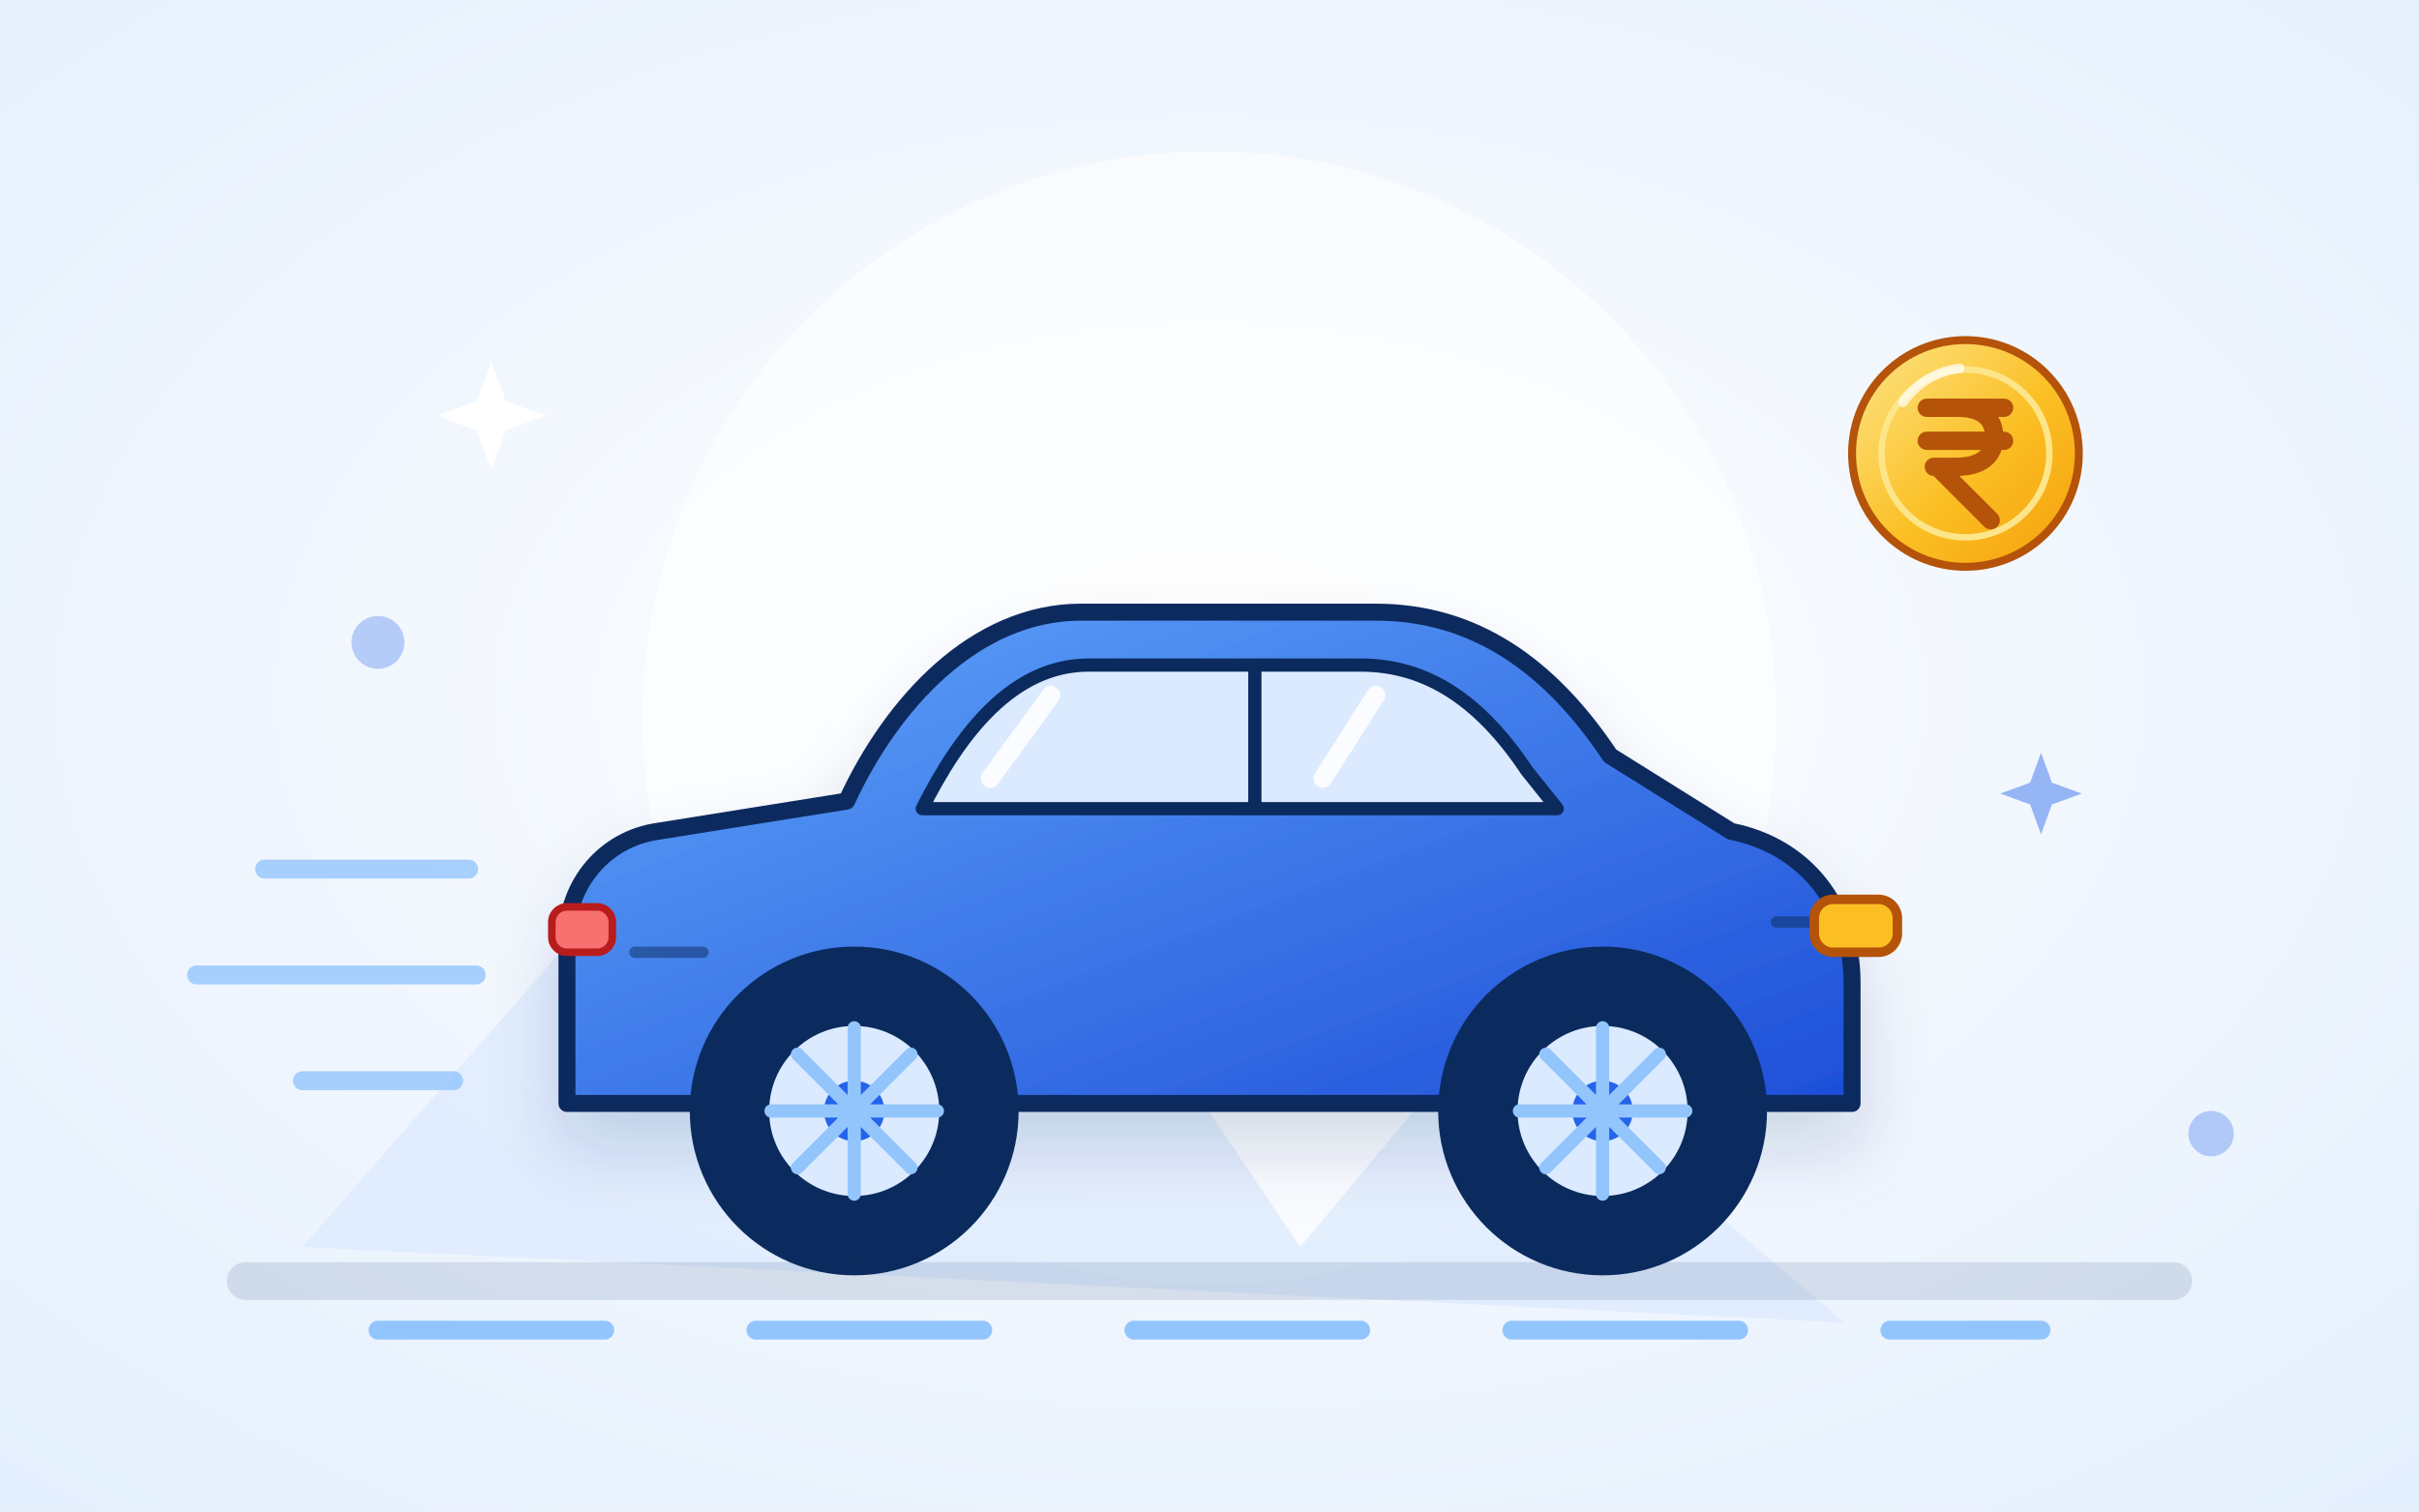
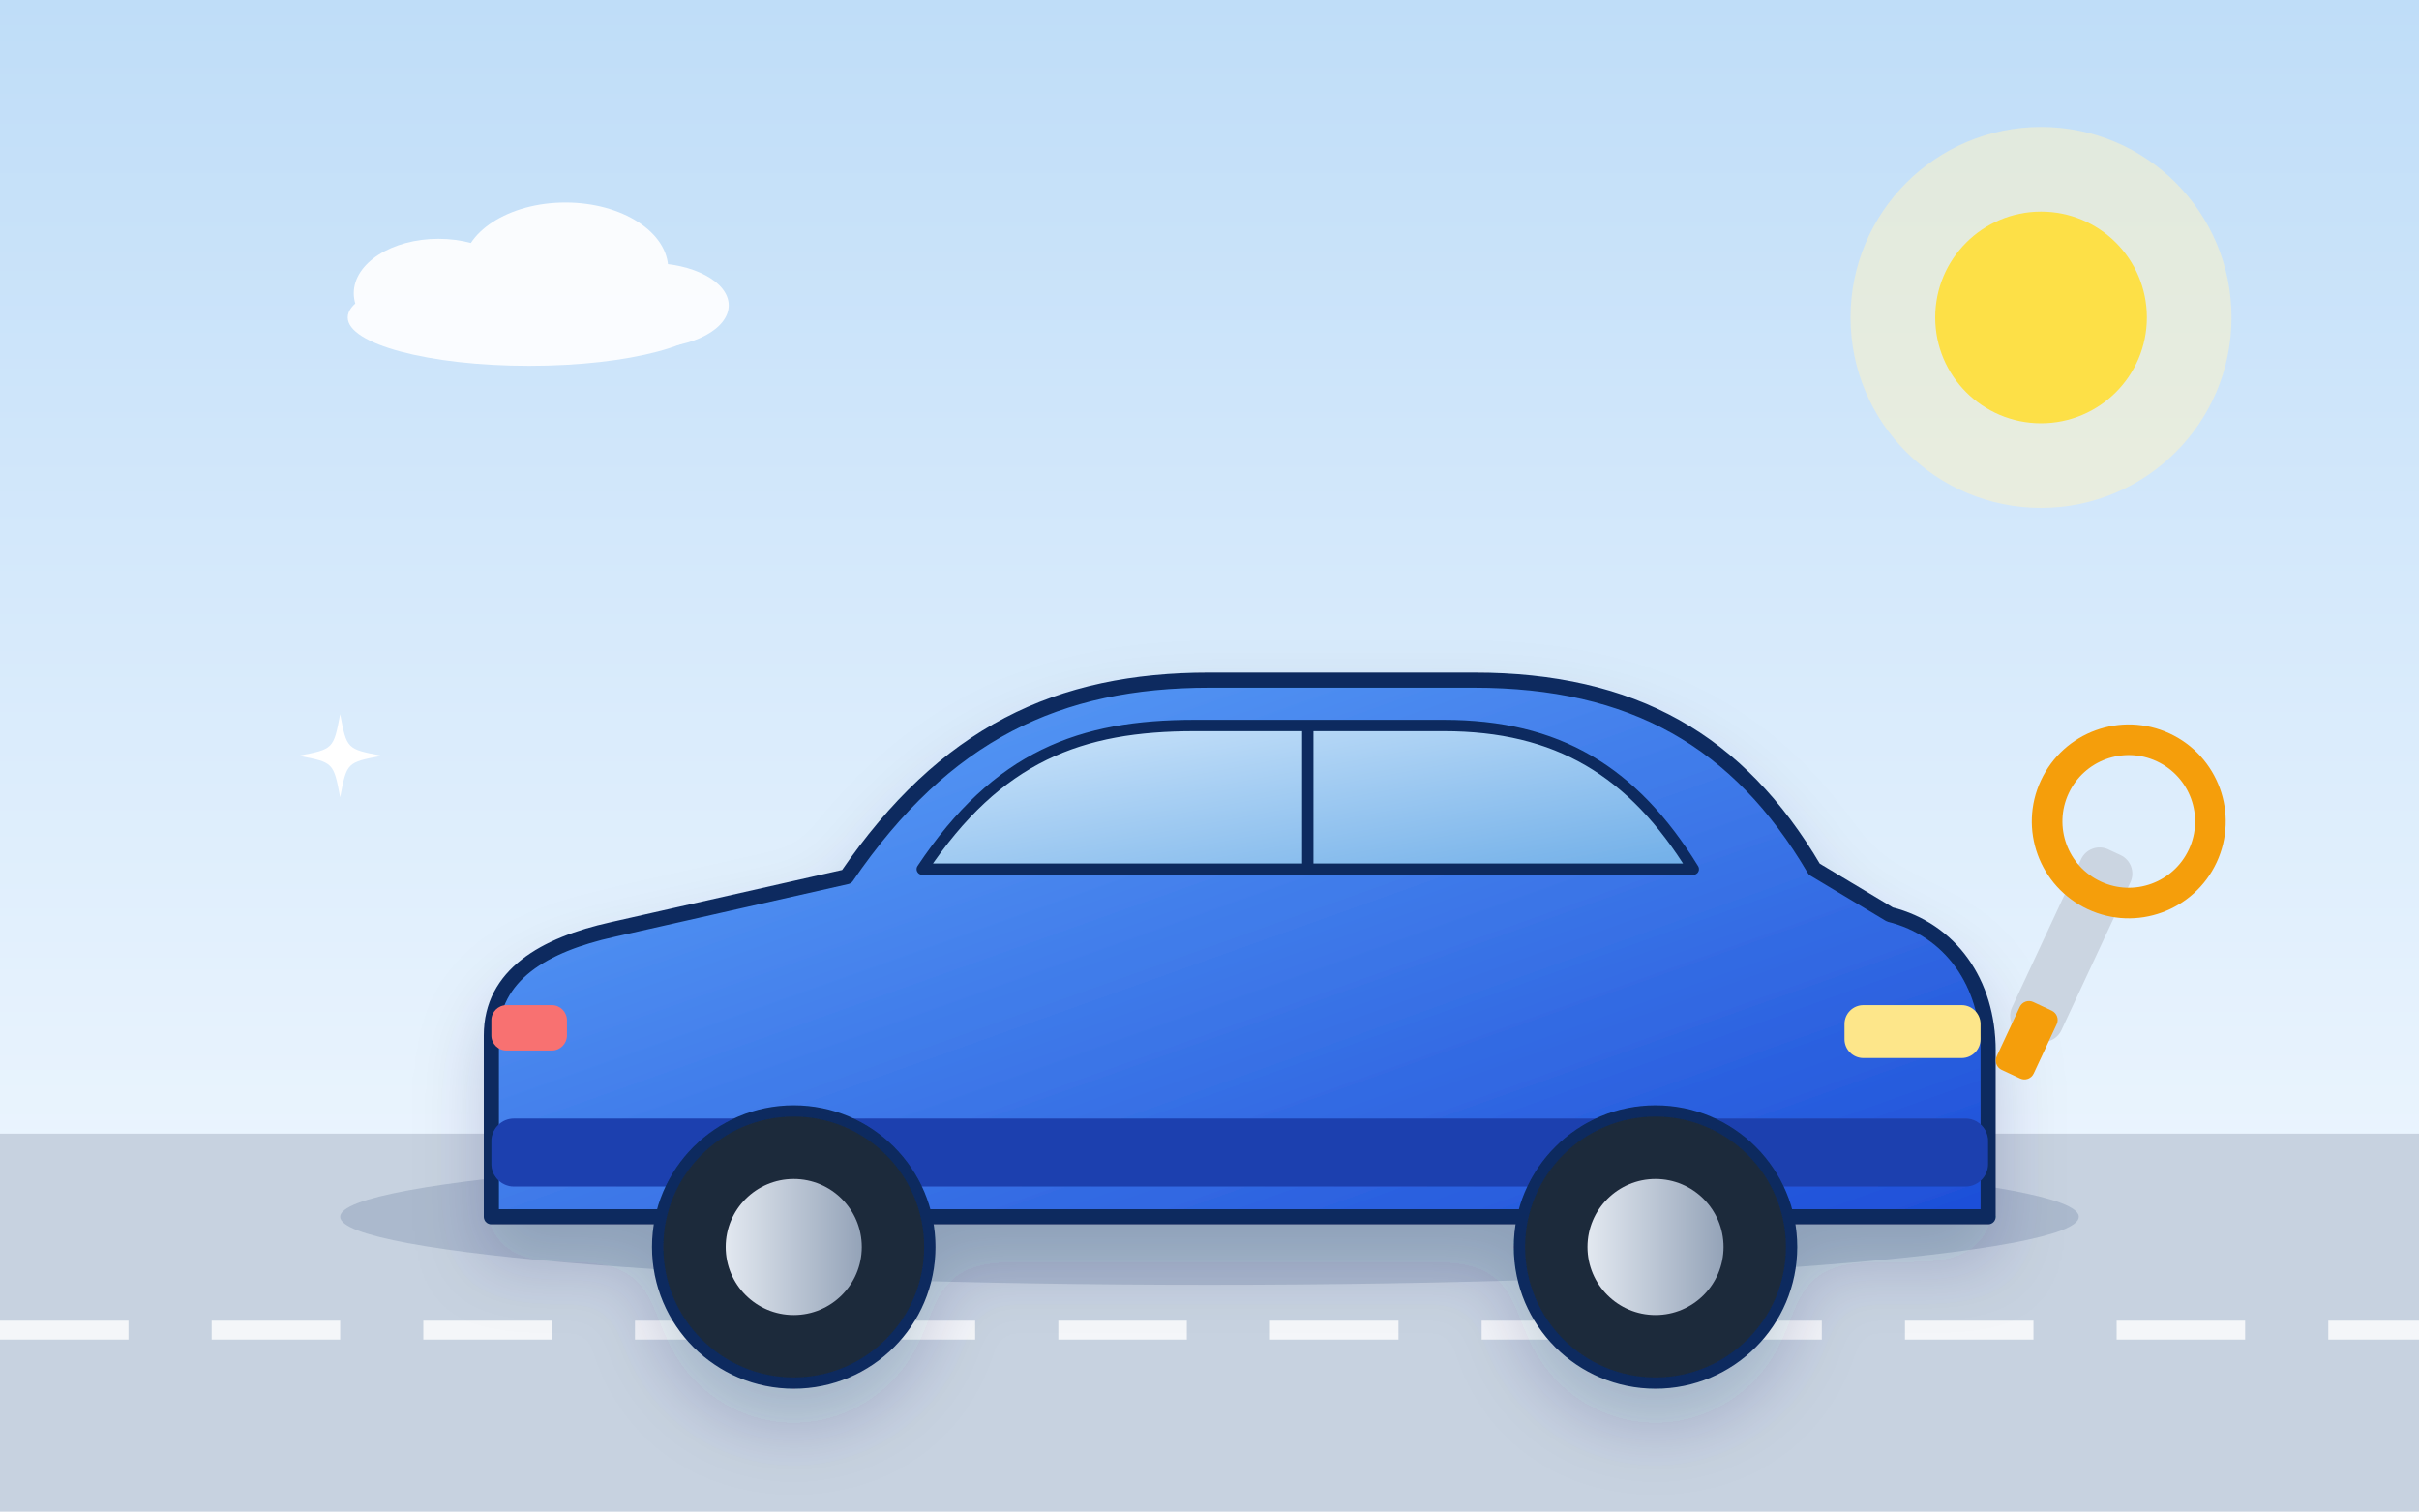
<svg xmlns="http://www.w3.org/2000/svg" viewBox="0 0 640 400" preserveAspectRatio="xMidYMid slice">
  <defs>
-     <radialGradient id="bg" cx="50%" cy="46%" r="72%">
-       <stop offset="0" stop-color="#fff" />
-       <stop offset="1" stop-color="#E4EFFD" />
-     </radialGradient>
+     <linearGradient id="sky" x1="0" y1="0" x2="0" y2="1">
+       <stop offset="0" stop-color="#BFDDF8" />
+       <stop offset=".65" stop-color="#E4F1FD" />
+       <stop offset="1" stop-color="#F6FAFF" />
+     </linearGradient>
+     <linearGradient id="dusk" x1="0" y1="0" x2="0" y2="1">
+       <stop offset="0" stop-color="#FDE7B8" />
+       <stop offset=".55" stop-color="#FDBA74" />
+       <stop offset="1" stop-color="#F97316" />
+     </linearGradient>
+     <linearGradient id="mint" x1="0" y1="0" x2="0" y2="1">
+       <stop offset="0" stop-color="#DDF3E6" />
+       <stop offset="1" stop-color="#F3FBF6" />
+     </linearGradient>
+     <linearGradient id="cream" x1="0" y1="0" x2="0" y2="1">
+       <stop offset="0" stop-color="#FFF4DC" />
+       <stop offset="1" stop-color="#FFFBF1" />
+     </linearGradient>
+     <linearGradient id="lav" x1="0" y1="0" x2="0" y2="1">
+       <stop offset="0" stop-color="#E9E4FB" />
+       <stop offset="1" stop-color="#F8F6FF" />
+     </linearGradient>
+     <linearGradient id="grass" x1="0" y1="0" x2="0" y2="1">
+       <stop offset="0" stop-color="#7BD389" />
+       <stop offset="1" stop-color="#3FA55B" />
+     </linearGradient>
+     <linearGradient id="grass2" x1="0" y1="0" x2="0" y2="1">
+       <stop offset="0" stop-color="#9BE3A4" />
+       <stop offset="1" stop-color="#56B972" />
+     </linearGradient>
    <linearGradient id="roof" x1="0" y1="0" x2="0" y2="1">
-       <stop offset="0" stop-color="#2563EB" />
+       <stop offset="0" stop-color="#F0763A" />
+       <stop offset="1" stop-color="#C2410C" />
+     </linearGradient>
+     <linearGradient id="roofd" x1="0" y1="0" x2="0" y2="1">
+       <stop offset="0" stop-color="#475569" />
+       <stop offset="1" stop-color="#1E293B" />
+     </linearGradient>
+     <linearGradient id="wall" x1="0" y1="0" x2="1" y2="0">
+       <stop offset="0" stop-color="#FFFFFF" />
+       <stop offset="1" stop-color="#F1E8D8" />
+     </linearGradient>
+     <linearGradient id="wallb" x1="0" y1="0" x2="1" y2="0">
+       <stop offset="0" stop-color="#EEF3FA" />
+       <stop offset="1" stop-color="#D3DEEE" />
+     </linearGradient>
+     <linearGradient id="glass" x1="0" y1="0" x2="1" y2="1">
+       <stop offset="0" stop-color="#CFE6FB" />
+       <stop offset="1" stop-color="#6FAEE8" />
+     </linearGradient>
+     <linearGradient id="blue" x1="0" y1="0" x2="1" y2="1">
+       <stop offset="0" stop-color="#60A5FA" />
      <stop offset="1" stop-color="#1D4ED8" />
    </linearGradient>
-     <linearGradient id="wall" x1="0" y1="0" x2="1" y2="0">
-       <stop offset="0" stop-color="#fff" />
-       <stop offset="1" stop-color="#EAF2FE" />
+     <linearGradient id="navy" x1="0" y1="0" x2="1" y2="1">
+       <stop offset="0" stop-color="#1E4A9A" />
+       <stop offset="1" stop-color="#0B2B5E" />
    </linearGradient>
    <linearGradient id="gold" x1="0" y1="0" x2="0" y2="1">
      <stop offset="0" stop-color="#FDE68A" />
-       <stop offset="1" stop-color="#F59E0B" />
+       <stop offset=".5" stop-color="#FBBF24" />
+       <stop offset="1" stop-color="#D97706" />
    </linearGradient>
-     <linearGradient id="goldH" x1="0" y1="0" x2="1" y2="1">
-       <stop offset="0" stop-color="#FDE68A" />
-       <stop offset=".55" stop-color="#FBBF24" />
-       <stop offset="1" stop-color="#F59E0B" />
+     <linearGradient id="green" x1="0" y1="0" x2="1" y2="1">
+       <stop offset="0" stop-color="#4ADE80" />
+       <stop offset="1" stop-color="#15803D" />
    </linearGradient>
-     <linearGradient id="ind" x1="0" y1="0" x2="1" y2="1">
-       <stop offset="0" stop-color="#60A5FA" />
-       <stop offset="1" stop-color="#1D4ED8" />
+     <linearGradient id="note" x1="0" y1="0" x2="1" y2="1">
+       <stop offset="0" stop-color="#D9F99D" />
+       <stop offset="1" stop-color="#86C44F" />
    </linearGradient>
-     <linearGradient id="leaf" x1="0" y1="0" x2="0" y2="1">
-       <stop offset="0" stop-color="#4ADE80" />
-       <stop offset="1" stop-color="#22C55E" />
+     <linearGradient id="teal" x1="0" y1="0" x2="1" y2="1">
+       <stop offset="0" stop-color="#5EEAD4" />
+       <stop offset="1" stop-color="#0F766E" />
    </linearGradient>
-     <filter id="sh" x="-30%" y="-30%" width="160%" height="170%">
-       <feDropShadow dx="0" dy="10" stdDeviation="9" flood-color="#0B2B5E" flood-opacity=".16" />
+     <linearGradient id="red" x1="0" y1="0" x2="1" y2="1">
+       <stop offset="0" stop-color="#FB7185" />
+       <stop offset="1" stop-color="#BE123C" />
+     </linearGradient>
+     <linearGradient id="purple" x1="0" y1="0" x2="1" y2="1">
+       <stop offset="0" stop-color="#A78BFA" />
+       <stop offset="1" stop-color="#6D28D9" />
+     </linearGradient>
+     <linearGradient id="steel" x1="0" y1="0" x2="1" y2="0">
+       <stop offset="0" stop-color="#E2E8F0" />
+       <stop offset="1" stop-color="#94A3B8" />
+     </linearGradient>
+     <filter id="sh" x="-30%" y="-30%" width="170%" height="180%">
+       <feDropShadow dx="0" dy="10" stdDeviation="9" flood-color="#0B2B5E" flood-opacity=".18" />
    </filter>
    <filter id="sh2" x="-30%" y="-30%" width="160%" height="170%">
-       <feDropShadow dx="0" dy="4" stdDeviation="4" flood-color="#0B2B5E" flood-opacity=".18" />
+       <feDropShadow dx="0" dy="4" stdDeviation="4" flood-color="#0B2B5E" flood-opacity=".2" />
    </filter>
  </defs>
-   <rect width="640" height="400" fill="url(#bg)" />
-   <circle cx="320" cy="190" r="150" fill="#fff" opacity=".55" />
-   <path d="M80 330l70-80 54 56 62-92 78 116 50-60 94 80z" fill="#DBEAFE" opacity=".7" />
-   <rect x="60" y="334" width="520" height="10" rx="5" fill="#0B2B5E" opacity=".12" />
-   <path d="M100 352h60M200 352h60M300 352h60M400 352h60M500 352h40" stroke="#93C5FD" stroke-width="5" stroke-linecap="round" />
-   <path d="M70 230h54M52 258h74M80 286h40" stroke="#93C5FD" stroke-width="5" stroke-linecap="round" opacity=".8" />
-   <g filter="url(#sh)">
-     <path d="M150 292v-44c0-14 10-26 24-28l50-8c12-26 34-50 62-50h78c26 0 46 14 62 38l32 20c20 4 32 20 32 40v32z" fill="url(#ind)" stroke="#0B2B5E" stroke-width="4.5" stroke-linejoin="round" />
+   <rect x="0" y="0" width="640" height="400" rx="0" fill="url(#sky)" />
+   <path d="M0 300H640V400H0Z" fill="#C7D2E0" />
+   <path d="M0 352H640" fill="none" stroke="#fff" stroke-width="5" stroke-dasharray="34 22" opacity=".8" />
+   <circle cx="540" cy="84" r="50.4" fill="#FFF3C4" opacity=".5" />
+   <circle cx="540" cy="84" r="28" fill="#FDE047" />
+   <g transform="translate(140 84) scale(0.8)" opacity="0.9">
+     <ellipse cx="0" cy="0" rx="60" ry="16" fill="#fff" />
+     <ellipse cx="-30" cy="-8" rx="28" ry="18" fill="#fff" />
+     <ellipse cx="12" cy="-16" rx="34" ry="22" fill="#fff" />
+     <ellipse cx="40" cy="-4" rx="26" ry="14" fill="#fff" />
  </g>
-   <path d="M244 214c10-20 24-38 44-38h72c18 0 32 10 44 28l8 10z" fill="#DBEAFE" stroke="#0B2B5E" stroke-width="3.5" stroke-linejoin="round" />
-   <path d="M332 176v38" stroke="#0B2B5E" stroke-width="3.5" />
-   <path d="M262 206l16-22M350 206l14-22" stroke="#fff" stroke-width="5" stroke-linecap="round" opacity=".85" />
-   <path d="M168 252h18M470 244h24" stroke="#0B2B5E" stroke-width="3" stroke-linecap="round" opacity=".5" />
-   <rect x="480" y="238" width="22" height="14" rx="5" fill="#FBBF24" stroke="#B45309" stroke-width="2.5" />
-   <rect x="146" y="240" width="16" height="12" rx="4" fill="#F87171" stroke="#B91C1C" stroke-width="2" />
-   <circle cx="226" cy="294" r="42" fill="#0B2B5E" stroke="#0B2B5E" stroke-width="3" />
-   <circle cx="226" cy="294" r="24" fill="#DBEAFE" stroke="#0B2B5E" stroke-width="3" />
-   <circle cx="226" cy="294" r="8" fill="#2563EB" />
-   <path d="M226 272v44M204 294h44M211 279l30 30M241 279l-30 30" stroke="#93C5FD" stroke-width="3.5" stroke-linecap="round" />
-   <circle cx="424" cy="294" r="42" fill="#0B2B5E" stroke="#0B2B5E" stroke-width="3" />
-   <circle cx="424" cy="294" r="24" fill="#DBEAFE" stroke="#0B2B5E" stroke-width="3" />
-   <circle cx="424" cy="294" r="8" fill="#2563EB" />
-   <path d="M424 272v44M402 294h44M409 279l30 30M439 279l-30 30" stroke="#93C5FD" stroke-width="3.5" stroke-linecap="round" />
-   <circle cx="520" cy="120" r="30" fill="url(#goldH)" stroke="#B45309" stroke-width="2.1" />
-   <circle cx="520" cy="120" r="22.2" fill="none" stroke="#FDE68A" stroke-width="1.7" />
-   <g transform="translate(520 120) scale(1.86)" fill="none" stroke="#B45309" stroke-width="2.6" stroke-linecap="round" stroke-linejoin="round">
-     <path d="M-5.5-6.5h11M-5.5-1.8h11" />
-     <path d="M-4.5-6.5h3.4c3.6 0 5.2 1.6 5.2 4.2s-1.8 4.2-5.4 4.2h-3.2" />
-     <path d="M-3.8 2.1L3.6 9.5" />
+   <ellipse cx="320" cy="322" rx="230" ry="18" fill="#0B2B5E" opacity=".15" />
+   <g transform="translate(320 322) scale(1)" filter="url(#sh)">
+     <path d="M-190 0V-48C-190 -64 -176 -72 -158 -76L-96 -90C-70 -128 -40 -142 0 -142H70C112 -142 140 -126 160 -92L180 -80C196 -76 206 -62 206 -44V0Z" fill="url(#blue)" stroke="#0B2B5E" stroke-width="4" stroke-linejoin="round" />
+     <path d="M-76 -92C-56 -122 -34 -130 -4 -130H62C92 -130 112 -118 128 -92Z" fill="url(#glass)" stroke="#0B2B5E" stroke-width="3" stroke-linejoin="round" />
+     <path d="M26 -130V-92" fill="none" stroke="#0B2B5E" stroke-width="3" />
+     <rect x="-190" y="-26" width="396" height="18" rx="6" fill="#1E40AF" />
+     <rect x="168" y="-56" width="36" height="14" rx="5" fill="#FDE68A" />
+     <rect x="-190" y="-56" width="20" height="12" rx="4" fill="#F87171" />
+     <circle cx="-110" cy="8" r="36" fill="#1E293B" stroke="#0B2B5E" stroke-width="3" />
+     <circle cx="-110" cy="8" r="18" fill="url(#steel)" />
+     <circle cx="118" cy="8" r="36" fill="#1E293B" stroke="#0B2B5E" stroke-width="3" />
+     <circle cx="118" cy="8" r="18" fill="url(#steel)" />
  </g>
-   <path d="M503.5 106.5a21.0 21.0 0 0 1 15.0 -9.0" stroke="#fff" stroke-width="2.5" stroke-linecap="round" fill="none" opacity=".7" />
-   <path d="M130 95.6L133.84 106.16 144.4 110 133.84 113.84 130 124.4 126.16 113.84 115.6 110 126.16 106.16Z" fill="#fff" opacity="1" />
-   <path d="M540 199.2L542.88 207.12 550.8 210 542.88 212.88 540 220.8 537.12 212.88 529.2 210 537.12 207.12Z" fill="#2563EB" opacity="0.45" />
-   <circle cx="100" cy="170" r="7" fill="#2563EB" opacity="0.3" />
-   <circle cx="585" cy="300" r="6" fill="#2563EB" opacity="0.3" />
+   <g transform="translate(548 250) rotate(25) scale(.9)">
+     <rect x="-8" y="-30" width="16" height="60" rx="6" fill="#CBD5E1" />
+     <circle cx="0" cy="-40" r="24" fill="none" stroke="#F59E0B" stroke-width="9" />
+     <rect x="-6" y="20" width="12" height="22" rx="3" fill="#F59E0B" />
+   </g>
+   <path d="M90 189C91.76 198.24 91.76 198.24 101 200C91.76 201.76 91.76 201.76 90 211C88.24 201.76 88.24 201.76 79 200C88.24 198.24 88.24 198.24 90 189z" fill="#fff" />
</svg>
